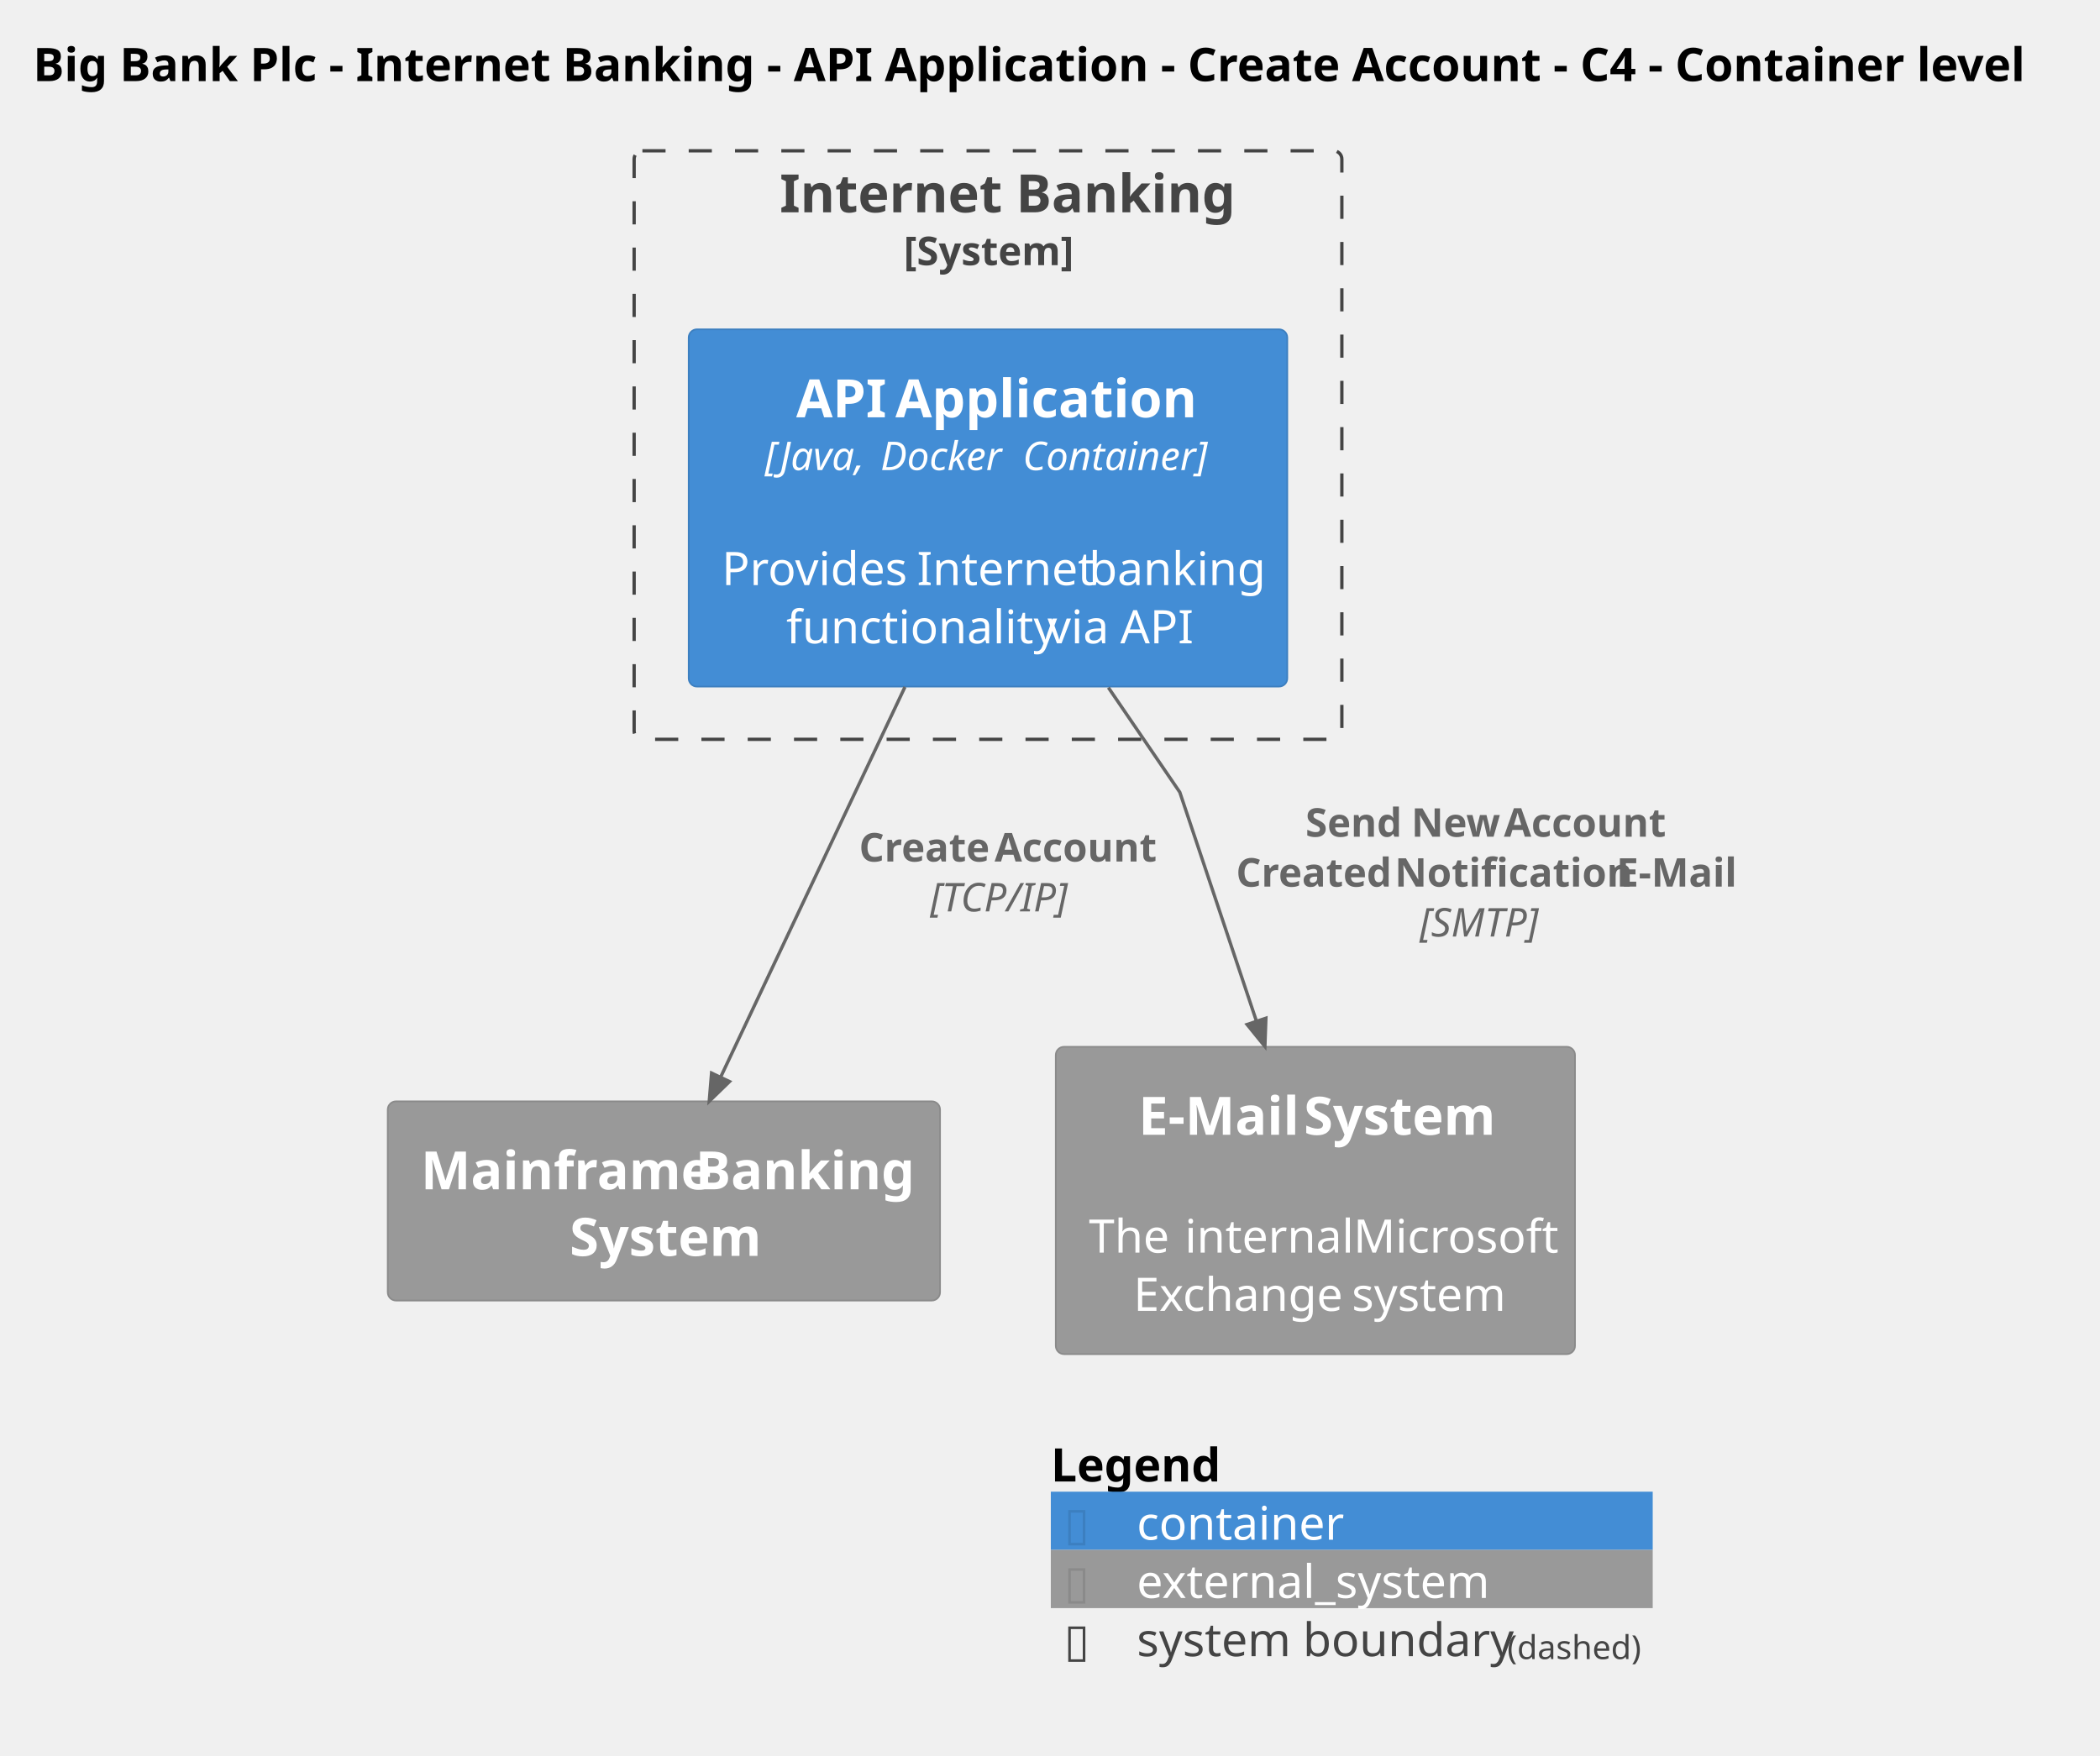
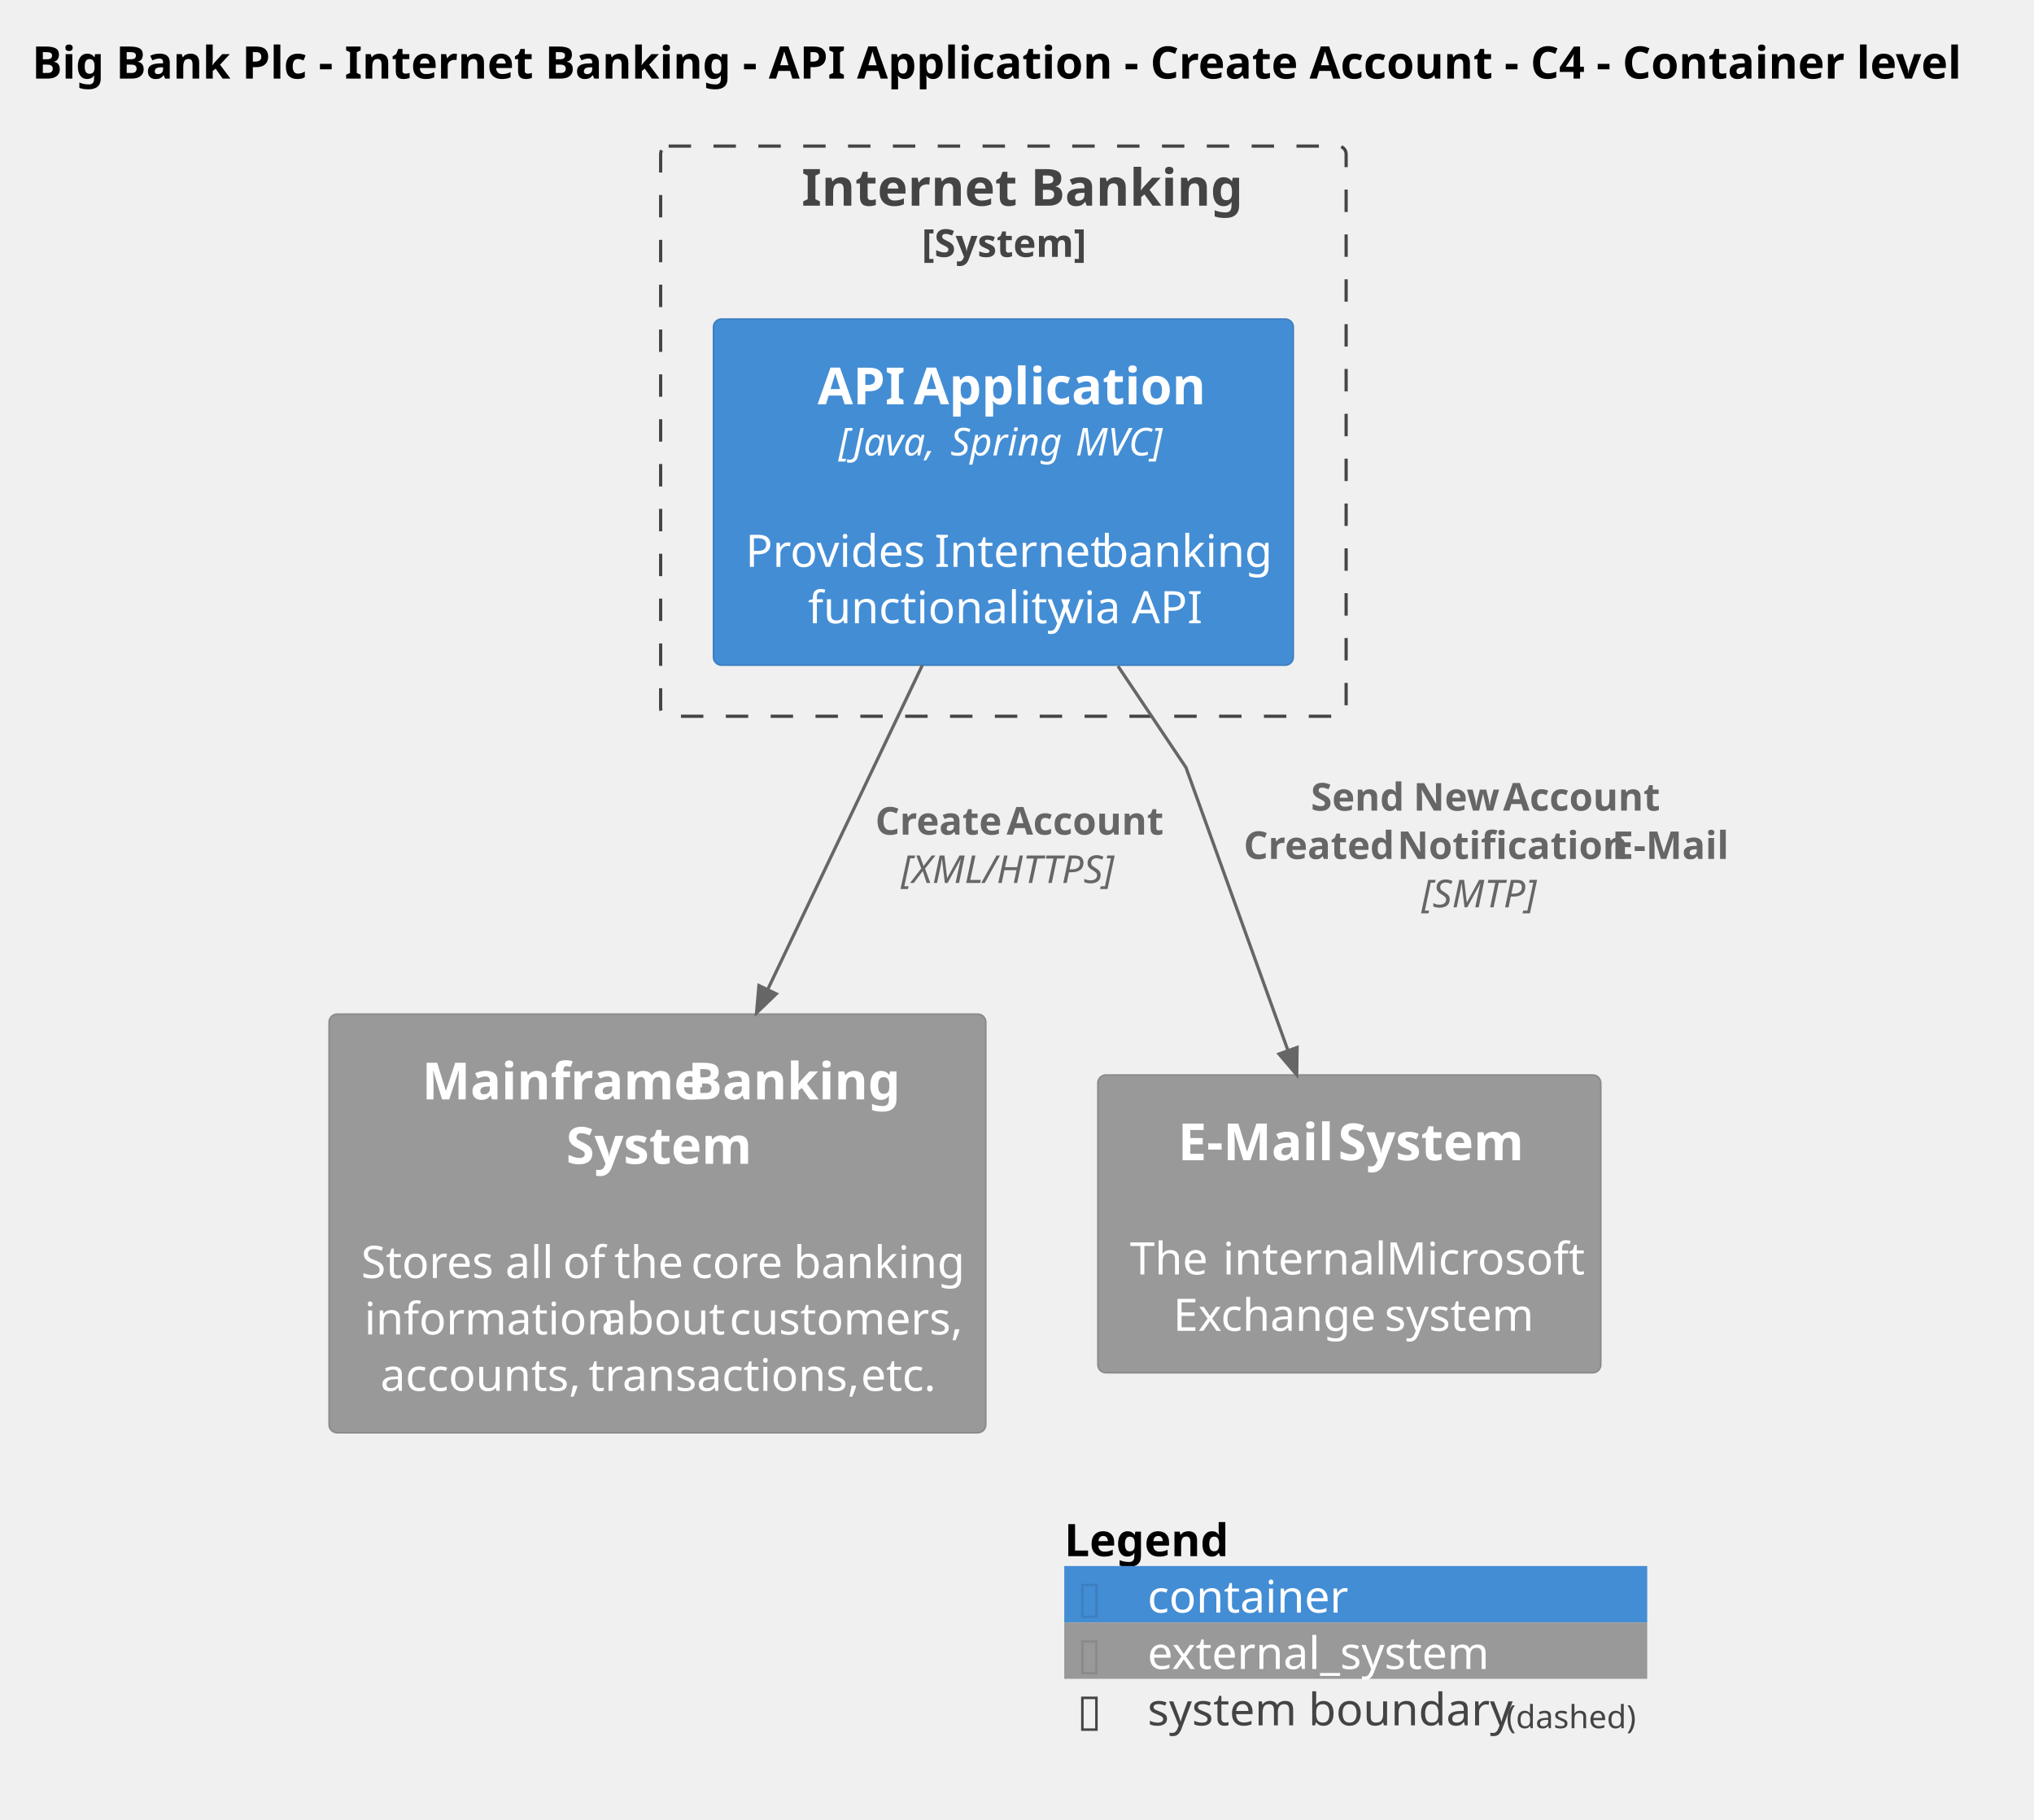
- <svg xmlns="http://www.w3.org/2000/svg" contentStyleType="text/css" height="531px" preserveAspectRatio="none" style="width:635px;height:531px;background:#FFFFFF;" version="1.1" viewBox="0 0 635 531" width="635px" zoomAndPan="magnify">
+ <svg xmlns="http://www.w3.org/2000/svg" contentStyleType="text/css" height="568px" preserveAspectRatio="none" style="width:635px;height:568px;background:#FFFFFF;" version="1.1" viewBox="0 0 635 568" width="635px" zoomAndPan="magnify">
  <defs />
  <g>
    <text fill="#000000" font-family="sans-serif" font-size="14" font-weight="bold" lengthAdjust="spacing" textLength="607" x="10" y="24.533">Big Bank Plc - Internet Banking - API Application - Create Account - C4 - Container level</text>
    <g id="cluster_BigBankPlc.SoftwareSystems.InternetBanking">
-       <rect fill="none" height="178" rx="2.5" ry="2.5" style="stroke:#444444;stroke-width:1.0;stroke-dasharray:7.0,7.0;" width="214" x="191.75" y="45.609" />
-       <text fill="#444444" font-family="sans-serif" font-size="16" font-weight="bold" lengthAdjust="spacing" textLength="126" x="235.75" y="64.219">Internet Banking</text>
-       <text fill="#444444" font-family="sans-serif" font-size="12" font-weight="bold" lengthAdjust="spacing" textLength="51" x="273.25" y="80.191">[System]</text>
+       <rect fill="none" height="178" rx="2.5" ry="2.5" style="stroke:#444444;stroke-width:1.0;stroke-dasharray:7.0,7.0;" width="214" x="206.25" y="45.609" />
+       <text fill="#444444" font-family="sans-serif" font-size="16" font-weight="bold" lengthAdjust="spacing" textLength="126" x="250.25" y="64.219">Internet Banking</text>
+       <text fill="#444444" font-family="sans-serif" font-size="12" font-weight="bold" lengthAdjust="spacing" textLength="51" x="287.75" y="80.191">[System]</text>
    </g>
    <g id="elem_BigBankPlc.SoftwareSystems.InternetBanking.Containers.APIApplication">
-       <rect fill="#438DD5" height="108.047" rx="2.5" ry="2.5" style="stroke:#3C7FC0;stroke-width:0.5;" width="181" x="208.25" y="99.609" />
-       <text fill="#FFFFFF" font-family="sans-serif" font-size="16" font-weight="bold" lengthAdjust="spacing" textLength="26" x="240.75" y="126.219">API</text>
-       <text fill="#FFFFFF" font-family="sans-serif" font-size="16" font-weight="bold" lengthAdjust="spacing" textLength="4" x="266.75" y="126.219"> </text>
-       <text fill="#FFFFFF" font-family="sans-serif" font-size="16" font-weight="bold" lengthAdjust="spacing" textLength="86" x="270.75" y="126.219">Application</text>
-       <text fill="#FFFFFF" font-family="sans-serif" font-size="12" font-style="italic" lengthAdjust="spacing" textLength="32" x="231.25" y="142.191">[Java,</text>
-       <text fill="#FFFFFF" font-family="sans-serif" font-size="12" font-style="italic" lengthAdjust="spacing" textLength="3" x="263.25" y="142.191"> </text>
-       <text fill="#FFFFFF" font-family="sans-serif" font-size="12" font-style="italic" lengthAdjust="spacing" textLength="40" x="266.25" y="142.191">Docker</text>
-       <text fill="#FFFFFF" font-family="sans-serif" font-size="12" font-style="italic" lengthAdjust="spacing" textLength="3" x="306.25" y="142.191"> </text>
-       <text fill="#FFFFFF" font-family="sans-serif" font-size="12" font-style="italic" lengthAdjust="spacing" textLength="57" x="309.25" y="142.191">Container]</text>
-       <text fill="#FFFFFF" font-family="sans-serif" font-size="14" lengthAdjust="spacing" textLength="4" x="296.75" y="159.361"> </text>
-       <text fill="#FFFFFF" font-family="sans-serif" font-size="14" lengthAdjust="spacing" textLength="55" x="218.25" y="176.971">Provides</text>
-       <text fill="#FFFFFF" font-family="sans-serif" font-size="14" lengthAdjust="spacing" textLength="4" x="273.25" y="176.971"> </text>
-       <text fill="#FFFFFF" font-family="sans-serif" font-size="14" lengthAdjust="spacing" textLength="48" x="277.25" y="176.971">Internet</text>
-       <text fill="#FFFFFF" font-family="sans-serif" font-size="14" lengthAdjust="spacing" textLength="4" x="325.25" y="176.971"> </text>
-       <text fill="#FFFFFF" font-family="sans-serif" font-size="14" lengthAdjust="spacing" textLength="50" x="329.25" y="176.971">banking</text>
-       <text fill="#FFFFFF" font-family="sans-serif" font-size="14" lengthAdjust="spacing" textLength="75" x="237.75" y="194.58">functionality</text>
-       <text fill="#FFFFFF" font-family="sans-serif" font-size="14" lengthAdjust="spacing" textLength="4" x="312.75" y="194.58"> </text>
-       <text fill="#FFFFFF" font-family="sans-serif" font-size="14" lengthAdjust="spacing" textLength="18" x="316.75" y="194.58">via</text>
-       <text fill="#FFFFFF" font-family="sans-serif" font-size="14" lengthAdjust="spacing" textLength="4" x="334.75" y="194.58"> </text>
-       <text fill="#FFFFFF" font-family="sans-serif" font-size="14" lengthAdjust="spacing" textLength="21" x="338.75" y="194.58">API</text>
+       <rect fill="#438DD5" height="108.047" rx="2.5" ry="2.5" style="stroke:#3C7FC0;stroke-width:0.5;" width="181" x="222.75" y="99.609" />
+       <text fill="#FFFFFF" font-family="sans-serif" font-size="16" font-weight="bold" lengthAdjust="spacing" textLength="26" x="255.25" y="126.219">API</text>
+       <text fill="#FFFFFF" font-family="sans-serif" font-size="16" font-weight="bold" lengthAdjust="spacing" textLength="4" x="281.25" y="126.219"> </text>
+       <text fill="#FFFFFF" font-family="sans-serif" font-size="16" font-weight="bold" lengthAdjust="spacing" textLength="86" x="285.25" y="126.219">Application</text>
+       <text fill="#FFFFFF" font-family="sans-serif" font-size="12" font-style="italic" lengthAdjust="spacing" textLength="32" x="261.75" y="142.191">[Java,</text>
+       <text fill="#FFFFFF" font-family="sans-serif" font-size="12" font-style="italic" lengthAdjust="spacing" textLength="3" x="293.75" y="142.191"> </text>
+       <text fill="#FFFFFF" font-family="sans-serif" font-size="12" font-style="italic" lengthAdjust="spacing" textLength="36" x="296.75" y="142.191">Spring</text>
+       <text fill="#FFFFFF" font-family="sans-serif" font-size="12" font-style="italic" lengthAdjust="spacing" textLength="3" x="332.75" y="142.191"> </text>
+       <text fill="#FFFFFF" font-family="sans-serif" font-size="12" font-style="italic" lengthAdjust="spacing" textLength="29" x="335.75" y="142.191">MVC]</text>
+       <text fill="#FFFFFF" font-family="sans-serif" font-size="14" lengthAdjust="spacing" textLength="4" x="311.25" y="159.361"> </text>
+       <text fill="#FFFFFF" font-family="sans-serif" font-size="14" lengthAdjust="spacing" textLength="55" x="232.75" y="176.971">Provides</text>
+       <text fill="#FFFFFF" font-family="sans-serif" font-size="14" lengthAdjust="spacing" textLength="4" x="287.75" y="176.971"> </text>
+       <text fill="#FFFFFF" font-family="sans-serif" font-size="14" lengthAdjust="spacing" textLength="48" x="291.75" y="176.971">Internet</text>
+       <text fill="#FFFFFF" font-family="sans-serif" font-size="14" lengthAdjust="spacing" textLength="4" x="339.75" y="176.971"> </text>
+       <text fill="#FFFFFF" font-family="sans-serif" font-size="14" lengthAdjust="spacing" textLength="50" x="343.75" y="176.971">banking</text>
+       <text fill="#FFFFFF" font-family="sans-serif" font-size="14" lengthAdjust="spacing" textLength="75" x="252.25" y="194.58">functionality</text>
+       <text fill="#FFFFFF" font-family="sans-serif" font-size="14" lengthAdjust="spacing" textLength="4" x="327.25" y="194.58"> </text>
+       <text fill="#FFFFFF" font-family="sans-serif" font-size="14" lengthAdjust="spacing" textLength="18" x="331.25" y="194.58">via</text>
+       <text fill="#FFFFFF" font-family="sans-serif" font-size="14" lengthAdjust="spacing" textLength="4" x="349.25" y="194.58"> </text>
+       <text fill="#FFFFFF" font-family="sans-serif" font-size="14" lengthAdjust="spacing" textLength="21" x="353.25" y="194.58">API</text>
    </g>
    <g id="elem_BigBankPlc.SoftwareSystems.MainframeBankingSystem">
-       <rect fill="#999999" height="60.25" rx="2.5" ry="2.5" style="stroke:#8A8A8A;stroke-width:0.5;" width="167" x="117.25" y="333.109" />
-       <text fill="#FFFFFF" font-family="sans-serif" font-size="16" font-weight="bold" lengthAdjust="spacing" textLength="79" x="127.25" y="359.719">Mainframe</text>
-       <text fill="#FFFFFF" font-family="sans-serif" font-size="16" font-weight="bold" lengthAdjust="spacing" textLength="4" x="206.25" y="359.719"> </text>
-       <text fill="#FFFFFF" font-family="sans-serif" font-size="16" font-weight="bold" lengthAdjust="spacing" textLength="64" x="210.25" y="359.719">Banking</text>
-       <text fill="#FFFFFF" font-family="sans-serif" font-size="16" font-weight="bold" lengthAdjust="spacing" textLength="57" x="172.25" y="379.844">System</text>
+       <rect fill="#999999" height="130.688" rx="2.5" ry="2.5" style="stroke:#8A8A8A;stroke-width:0.5;" width="205" x="102.75" y="316.609" />
+       <text fill="#FFFFFF" font-family="sans-serif" font-size="16" font-weight="bold" lengthAdjust="spacing" textLength="79" x="131.75" y="343.219">Mainframe</text>
+       <text fill="#FFFFFF" font-family="sans-serif" font-size="16" font-weight="bold" lengthAdjust="spacing" textLength="4" x="210.75" y="343.219"> </text>
+       <text fill="#FFFFFF" font-family="sans-serif" font-size="16" font-weight="bold" lengthAdjust="spacing" textLength="64" x="214.75" y="343.219">Banking</text>
+       <text fill="#FFFFFF" font-family="sans-serif" font-size="16" font-weight="bold" lengthAdjust="spacing" textLength="57" x="176.75" y="363.344">System</text>
+       <text fill="#FFFFFF" font-family="sans-serif" font-size="14" lengthAdjust="spacing" textLength="4" x="203.25" y="381.393"> </text>
+       <text fill="#FFFFFF" font-family="sans-serif" font-size="14" lengthAdjust="spacing" textLength="41" x="112.75" y="399.002">Stores</text>
+       <text fill="#FFFFFF" font-family="sans-serif" font-size="14" lengthAdjust="spacing" textLength="4" x="153.75" y="399.002"> </text>
+       <text fill="#FFFFFF" font-family="sans-serif" font-size="14" lengthAdjust="spacing" textLength="14" x="157.75" y="399.002">all</text>
+       <text fill="#FFFFFF" font-family="sans-serif" font-size="14" lengthAdjust="spacing" textLength="4" x="171.75" y="399.002"> </text>
+       <text fill="#FFFFFF" font-family="sans-serif" font-size="14" lengthAdjust="spacing" textLength="12" x="175.75" y="399.002">of</text>
+       <text fill="#FFFFFF" font-family="sans-serif" font-size="14" lengthAdjust="spacing" textLength="4" x="187.75" y="399.002"> </text>
+       <text fill="#FFFFFF" font-family="sans-serif" font-size="14" lengthAdjust="spacing" textLength="20" x="191.75" y="399.002">the</text>
+       <text fill="#FFFFFF" font-family="sans-serif" font-size="14" lengthAdjust="spacing" textLength="4" x="211.75" y="399.002"> </text>
+       <text fill="#FFFFFF" font-family="sans-serif" font-size="14" lengthAdjust="spacing" textLength="28" x="215.75" y="399.002">core</text>
+       <text fill="#FFFFFF" font-family="sans-serif" font-size="14" lengthAdjust="spacing" textLength="4" x="243.75" y="399.002"> </text>
+       <text fill="#FFFFFF" font-family="sans-serif" font-size="14" lengthAdjust="spacing" textLength="50" x="247.75" y="399.002">banking</text>
+       <text fill="#FFFFFF" font-family="sans-serif" font-size="14" lengthAdjust="spacing" textLength="70" x="113.75" y="416.611">information</text>
+       <text fill="#FFFFFF" font-family="sans-serif" font-size="14" lengthAdjust="spacing" textLength="4" x="183.75" y="416.611"> </text>
+       <text fill="#FFFFFF" font-family="sans-serif" font-size="14" lengthAdjust="spacing" textLength="36" x="187.75" y="416.611">about</text>
+       <text fill="#FFFFFF" font-family="sans-serif" font-size="14" lengthAdjust="spacing" textLength="4" x="223.75" y="416.611"> </text>
+       <text fill="#FFFFFF" font-family="sans-serif" font-size="14" lengthAdjust="spacing" textLength="69" x="227.75" y="416.611">customers,</text>
+       <text fill="#FFFFFF" font-family="sans-serif" font-size="14" lengthAdjust="spacing" textLength="61" x="118.75" y="434.221">accounts,</text>
+       <text fill="#FFFFFF" font-family="sans-serif" font-size="14" lengthAdjust="spacing" textLength="4" x="179.75" y="434.221"> </text>
+       <text fill="#FFFFFF" font-family="sans-serif" font-size="14" lengthAdjust="spacing" textLength="81" x="183.75" y="434.221">transactions,</text>
+       <text fill="#FFFFFF" font-family="sans-serif" font-size="14" lengthAdjust="spacing" textLength="4" x="264.75" y="434.221"> </text>
+       <text fill="#FFFFFF" font-family="sans-serif" font-size="14" lengthAdjust="spacing" textLength="23" x="268.75" y="434.221">etc.</text>
    </g>
    <g id="elem_BigBankPlc.SoftwareSystems.EMailSystem">
-       <rect fill="#999999" height="92.953" rx="2.5" ry="2.5" style="stroke:#8A8A8A;stroke-width:0.5;" width="157" x="319.25" y="316.609" />
-       <text fill="#FFFFFF" font-family="sans-serif" font-size="16" font-weight="bold" lengthAdjust="spacing" textLength="46" x="344.25" y="343.219">E-Mail</text>
-       <text fill="#FFFFFF" font-family="sans-serif" font-size="16" font-weight="bold" lengthAdjust="spacing" textLength="4" x="390.25" y="343.219"> </text>
-       <text fill="#FFFFFF" font-family="sans-serif" font-size="16" font-weight="bold" lengthAdjust="spacing" textLength="57" x="394.25" y="343.219">System</text>
-       <text fill="#FFFFFF" font-family="sans-serif" font-size="14" lengthAdjust="spacing" textLength="4" x="395.75" y="361.268"> </text>
-       <text fill="#FFFFFF" font-family="sans-serif" font-size="14" lengthAdjust="spacing" textLength="25" x="329.25" y="378.877">The</text>
-       <text fill="#FFFFFF" font-family="sans-serif" font-size="14" lengthAdjust="spacing" textLength="4" x="354.25" y="378.877"> </text>
-       <text fill="#FFFFFF" font-family="sans-serif" font-size="14" lengthAdjust="spacing" textLength="47" x="358.25" y="378.877">internal</text>
-       <text fill="#FFFFFF" font-family="sans-serif" font-size="14" lengthAdjust="spacing" textLength="4" x="405.25" y="378.877"> </text>
-       <text fill="#FFFFFF" font-family="sans-serif" font-size="14" lengthAdjust="spacing" textLength="57" x="409.25" y="378.877">Microsoft</text>
-       <text fill="#FFFFFF" font-family="sans-serif" font-size="14" lengthAdjust="spacing" textLength="62" x="342.75" y="396.486">Exchange</text>
-       <text fill="#FFFFFF" font-family="sans-serif" font-size="14" lengthAdjust="spacing" textLength="4" x="404.75" y="396.486"> </text>
-       <text fill="#FFFFFF" font-family="sans-serif" font-size="14" lengthAdjust="spacing" textLength="44" x="408.75" y="396.486">system</text>
+       <rect fill="#999999" height="92.953" rx="2.5" ry="2.5" style="stroke:#8A8A8A;stroke-width:0.5;" width="157" x="342.75" y="335.609" />
+       <text fill="#FFFFFF" font-family="sans-serif" font-size="16" font-weight="bold" lengthAdjust="spacing" textLength="46" x="367.75" y="362.219">E-Mail</text>
+       <text fill="#FFFFFF" font-family="sans-serif" font-size="16" font-weight="bold" lengthAdjust="spacing" textLength="4" x="413.75" y="362.219"> </text>
+       <text fill="#FFFFFF" font-family="sans-serif" font-size="16" font-weight="bold" lengthAdjust="spacing" textLength="57" x="417.75" y="362.219">System</text>
+       <text fill="#FFFFFF" font-family="sans-serif" font-size="14" lengthAdjust="spacing" textLength="4" x="419.25" y="380.268"> </text>
+       <text fill="#FFFFFF" font-family="sans-serif" font-size="14" lengthAdjust="spacing" textLength="25" x="352.75" y="397.877">The</text>
+       <text fill="#FFFFFF" font-family="sans-serif" font-size="14" lengthAdjust="spacing" textLength="4" x="377.75" y="397.877"> </text>
+       <text fill="#FFFFFF" font-family="sans-serif" font-size="14" lengthAdjust="spacing" textLength="47" x="381.75" y="397.877">internal</text>
+       <text fill="#FFFFFF" font-family="sans-serif" font-size="14" lengthAdjust="spacing" textLength="4" x="428.75" y="397.877"> </text>
+       <text fill="#FFFFFF" font-family="sans-serif" font-size="14" lengthAdjust="spacing" textLength="57" x="432.75" y="397.877">Microsoft</text>
+       <text fill="#FFFFFF" font-family="sans-serif" font-size="14" lengthAdjust="spacing" textLength="62" x="366.25" y="415.486">Exchange</text>
+       <text fill="#FFFFFF" font-family="sans-serif" font-size="14" lengthAdjust="spacing" textLength="4" x="428.25" y="415.486"> </text>
+       <text fill="#FFFFFF" font-family="sans-serif" font-size="14" lengthAdjust="spacing" textLength="44" x="432.25" y="415.486">system</text>
    </g>
    <g id="link_BigBankPlc.SoftwareSystems.InternetBanking.Containers.APIApplication_BigBankPlc.SoftwareSystems.MainframeBankingSystem">
-       <path d="M273.64,207.779 C254.81,247.639 233.166,293.465 217.876,325.845 " fill="none" id="BigBankPlc.SoftwareSystems.InternetBanking.Containers.APIApplication-to-BigBankPlc.SoftwareSystems.MainframeBankingSystem" style="stroke:#666666;stroke-width:1.0;" />
-       <polygon fill="#666666" points="214.46,333.079,220.589,327.126,215.163,324.564,214.46,333.079" style="stroke:#666666;stroke-width:1.0;" />
-       <text fill="#666666" font-family="sans-serif" font-size="12" font-weight="bold" lengthAdjust="spacing" textLength="38" x="259.75" y="260.566">Create</text>
-       <text fill="#666666" font-family="sans-serif" font-size="12" font-weight="bold" lengthAdjust="spacing" textLength="3" x="297.75" y="260.566"> </text>
-       <text fill="#666666" font-family="sans-serif" font-size="12" font-weight="bold" lengthAdjust="spacing" textLength="47" x="300.75" y="260.566">Account</text>
-       <text fill="#666666" font-family="sans-serif" font-size="12" font-style="italic" lengthAdjust="spacing" textLength="45" x="281.25" y="275.66">[TCP/IP]</text>
+       <path d="M287.93,207.709 C272.47,240.139 256.035,274.619 239.635,308.989 " fill="none" id="BigBankPlc.SoftwareSystems.InternetBanking.Containers.APIApplication-to-BigBankPlc.SoftwareSystems.MainframeBankingSystem" style="stroke:#666666;stroke-width:1.0;" />
+       <polygon fill="#666666" points="236.19,316.209,242.343,310.281,236.928,307.697,236.19,316.209" style="stroke:#666666;stroke-width:1.0;" />
+       <text fill="#666666" font-family="sans-serif" font-size="12" font-weight="bold" lengthAdjust="spacing" textLength="38" x="273.25" y="260.566">Create</text>
+       <text fill="#666666" font-family="sans-serif" font-size="12" font-weight="bold" lengthAdjust="spacing" textLength="3" x="311.25" y="260.566"> </text>
+       <text fill="#666666" font-family="sans-serif" font-size="12" font-weight="bold" lengthAdjust="spacing" textLength="47" x="314.25" y="260.566">Account</text>
+       <text fill="#666666" font-family="sans-serif" font-size="12" font-style="italic" lengthAdjust="spacing" textLength="72" x="281.25" y="275.66">[XML/HTTPS]</text>
    </g>
    <g id="link_BigBankPlc.SoftwareSystems.InternetBanking.Containers.APIApplication_BigBankPlc.SoftwareSystems.EMailSystem">
-       <path d="M335.15,207.959 C346.81,225.039 356.75,239.609 356.75,239.609 C356.75,239.609 368.292,274.082 379.942,308.913 " fill="none" id="BigBankPlc.SoftwareSystems.InternetBanking.Containers.APIApplication-to-BigBankPlc.SoftwareSystems.EMailSystem" style="stroke:#666666;stroke-width:1.0;" />
-       <polygon fill="#666666" points="382.48,316.499,382.787,307.961,377.097,309.864,382.48,316.499" style="stroke:#666666;stroke-width:1.0;" />
-       <text fill="#666666" font-family="sans-serif" font-size="12" font-weight="bold" lengthAdjust="spacing" textLength="29" x="394.75" y="253.066">Send</text>
-       <text fill="#666666" font-family="sans-serif" font-size="12" font-weight="bold" lengthAdjust="spacing" textLength="3" x="423.75" y="253.066"> </text>
-       <text fill="#666666" font-family="sans-serif" font-size="12" font-weight="bold" lengthAdjust="spacing" textLength="25" x="426.75" y="253.066">New</text>
-       <text fill="#666666" font-family="sans-serif" font-size="12" font-weight="bold" lengthAdjust="spacing" textLength="3" x="451.75" y="253.066"> </text>
-       <text fill="#666666" font-family="sans-serif" font-size="12" font-weight="bold" lengthAdjust="spacing" textLength="47" x="454.75" y="253.066">Account</text>
-       <text fill="#666666" font-family="sans-serif" font-size="12" font-weight="bold" lengthAdjust="spacing" textLength="45" x="373.75" y="268.16">Created</text>
-       <text fill="#666666" font-family="sans-serif" font-size="12" font-weight="bold" lengthAdjust="spacing" textLength="3" x="418.75" y="268.16"> </text>
-       <text fill="#666666" font-family="sans-serif" font-size="12" font-weight="bold" lengthAdjust="spacing" textLength="64" x="421.75" y="268.16">Notification</text>
-       <text fill="#666666" font-family="sans-serif" font-size="12" font-weight="bold" lengthAdjust="spacing" textLength="3" x="485.75" y="268.16"> </text>
-       <text fill="#666666" font-family="sans-serif" font-size="12" font-weight="bold" lengthAdjust="spacing" textLength="34" x="488.75" y="268.16">E-Mail</text>
-       <text fill="#666666" font-family="sans-serif" font-size="12" font-style="italic" lengthAdjust="spacing" textLength="38" x="429.25" y="283.254">[SMTP]</text>
+       <path d="M349.03,207.959 C360.48,225.039 370.25,239.609 370.25,239.609 C370.25,239.609 387.207,286.663 402.118,328.033 " fill="none" id="BigBankPlc.SoftwareSystems.InternetBanking.Containers.APIApplication-to-BigBankPlc.SoftwareSystems.EMailSystem" style="stroke:#666666;stroke-width:1.0;" />
+       <polygon fill="#666666" points="404.83,335.559,404.94,327.016,399.295,329.05,404.83,335.559" style="stroke:#666666;stroke-width:1.0;" />
+       <text fill="#666666" font-family="sans-serif" font-size="12" font-weight="bold" lengthAdjust="spacing" textLength="29" x="409.25" y="253.066">Send</text>
+       <text fill="#666666" font-family="sans-serif" font-size="12" font-weight="bold" lengthAdjust="spacing" textLength="3" x="438.25" y="253.066"> </text>
+       <text fill="#666666" font-family="sans-serif" font-size="12" font-weight="bold" lengthAdjust="spacing" textLength="25" x="441.25" y="253.066">New</text>
+       <text fill="#666666" font-family="sans-serif" font-size="12" font-weight="bold" lengthAdjust="spacing" textLength="3" x="466.25" y="253.066"> </text>
+       <text fill="#666666" font-family="sans-serif" font-size="12" font-weight="bold" lengthAdjust="spacing" textLength="47" x="469.25" y="253.066">Account</text>
+       <text fill="#666666" font-family="sans-serif" font-size="12" font-weight="bold" lengthAdjust="spacing" textLength="45" x="388.25" y="268.16">Created</text>
+       <text fill="#666666" font-family="sans-serif" font-size="12" font-weight="bold" lengthAdjust="spacing" textLength="3" x="433.25" y="268.16"> </text>
+       <text fill="#666666" font-family="sans-serif" font-size="12" font-weight="bold" lengthAdjust="spacing" textLength="64" x="436.25" y="268.16">Notification</text>
+       <text fill="#666666" font-family="sans-serif" font-size="12" font-weight="bold" lengthAdjust="spacing" textLength="3" x="500.25" y="268.16"> </text>
+       <text fill="#666666" font-family="sans-serif" font-size="12" font-weight="bold" lengthAdjust="spacing" textLength="34" x="503.25" y="268.16">E-Mail</text>
+       <text fill="#666666" font-family="sans-serif" font-size="12" font-style="italic" lengthAdjust="spacing" textLength="38" x="443.75" y="283.254">[SMTP]</text>
    </g>
-     <rect fill="none" height="17.609" style="stroke:none;stroke-width:1.0;" width="182" x="317.75" y="433.562" />
-     <text fill="#000000" font-family="sans-serif" font-size="14" font-weight="bold" lengthAdjust="spacing" textLength="53" x="317.75" y="448.096">Legend</text>
-     <text fill="#FFFFFF" font-family="sans-serif" font-size="14" lengthAdjust="spacing" textLength="4" x="370.75" y="448.096"> </text>
-     <rect fill="#438DD5" height="17.609" style="stroke:none;stroke-width:1.0;" width="182" x="317.75" y="451.172" />
-     <text fill="#3C7FC0" font-family="sans-serif" font-size="14" lengthAdjust="spacing" textLength="14" x="321.75" y="465.705">▯</text>
-     <text fill="#FFFFFF" font-family="sans-serif" font-size="14" lengthAdjust="spacing" textLength="4" x="335.75" y="465.705"> </text>
-     <text fill="#FFFFFF" font-family="sans-serif" font-size="14" lengthAdjust="spacing" textLength="59" x="343.75" y="465.705">container</text>
-     <text fill="#FFFFFF" font-family="sans-serif" font-size="14" lengthAdjust="spacing" textLength="4" x="406.75" y="465.705"> </text>
-     <rect fill="#999999" height="17.609" style="stroke:none;stroke-width:1.0;" width="182" x="317.75" y="468.781" />
-     <text fill="#8A8A8A" font-family="sans-serif" font-size="14" lengthAdjust="spacing" textLength="14" x="321.75" y="483.315">▯</text>
-     <text fill="#FFFFFF" font-family="sans-serif" font-size="14" lengthAdjust="spacing" textLength="4" x="335.75" y="483.315"> </text>
-     <text fill="#FFFFFF" font-family="sans-serif" font-size="14" lengthAdjust="spacing" textLength="102" x="343.75" y="483.315">external_system</text>
-     <text fill="#FFFFFF" font-family="sans-serif" font-size="14" lengthAdjust="spacing" textLength="4" x="449.75" y="483.315"> </text>
-     <rect fill="none" height="17.609" style="stroke:none;stroke-width:1.0;" width="182" x="317.75" y="486.391" />
-     <text fill="#444444" font-family="sans-serif" font-size="14" lengthAdjust="spacing" textLength="14" x="321.75" y="500.924">▯</text>
-     <text fill="#FFFFFF" font-family="sans-serif" font-size="14" lengthAdjust="spacing" textLength="4" x="335.75" y="500.924"> </text>
-     <text fill="#444444" font-family="sans-serif" font-size="14" lengthAdjust="spacing" textLength="108" x="343.75" y="500.924">system boundary</text>
-     <text fill="#444444" font-family="sans-serif" font-size="10" lengthAdjust="spacing" textLength="40" x="455.75" y="501.803">(dashed)</text>
-     <text fill="#FFFFFF" font-family="sans-serif" font-size="14" lengthAdjust="spacing" textLength="4" x="495.75" y="500.924"> </text>
-     <line style="stroke:none;stroke-width:1.0;" x1="317.75" x2="499.75" y1="433.562" y2="433.562" />
-     <line style="stroke:none;stroke-width:1.0;" x1="317.75" x2="499.75" y1="451.172" y2="451.172" />
-     <line style="stroke:none;stroke-width:1.0;" x1="317.75" x2="499.75" y1="468.781" y2="468.781" />
-     <line style="stroke:none;stroke-width:1.0;" x1="317.75" x2="499.75" y1="486.391" y2="486.391" />
-     <line style="stroke:none;stroke-width:1.0;" x1="317.75" x2="499.75" y1="504" y2="504" />
-     <line style="stroke:none;stroke-width:1.0;" x1="317.75" x2="317.75" y1="433.562" y2="504" />
-     <line style="stroke:none;stroke-width:1.0;" x1="499.75" x2="499.75" y1="433.562" y2="504" />
+     <rect fill="none" height="17.609" style="stroke:none;stroke-width:1.0;" width="182" x="332.25" y="471.297" />
+     <text fill="#000000" font-family="sans-serif" font-size="14" font-weight="bold" lengthAdjust="spacing" textLength="53" x="332.25" y="485.83">Legend</text>
+     <text fill="#FFFFFF" font-family="sans-serif" font-size="14" lengthAdjust="spacing" textLength="4" x="385.25" y="485.83"> </text>
+     <rect fill="#438DD5" height="17.609" style="stroke:none;stroke-width:1.0;" width="182" x="332.25" y="488.906" />
+     <text fill="#3C7FC0" font-family="sans-serif" font-size="14" lengthAdjust="spacing" textLength="14" x="336.25" y="503.44">▯</text>
+     <text fill="#FFFFFF" font-family="sans-serif" font-size="14" lengthAdjust="spacing" textLength="4" x="350.25" y="503.44"> </text>
+     <text fill="#FFFFFF" font-family="sans-serif" font-size="14" lengthAdjust="spacing" textLength="59" x="358.25" y="503.44">container</text>
+     <text fill="#FFFFFF" font-family="sans-serif" font-size="14" lengthAdjust="spacing" textLength="4" x="421.25" y="503.44"> </text>
+     <rect fill="#999999" height="17.609" style="stroke:none;stroke-width:1.0;" width="182" x="332.25" y="506.516" />
+     <text fill="#8A8A8A" font-family="sans-serif" font-size="14" lengthAdjust="spacing" textLength="14" x="336.25" y="521.049">▯</text>
+     <text fill="#FFFFFF" font-family="sans-serif" font-size="14" lengthAdjust="spacing" textLength="4" x="350.25" y="521.049"> </text>
+     <text fill="#FFFFFF" font-family="sans-serif" font-size="14" lengthAdjust="spacing" textLength="102" x="358.25" y="521.049">external_system</text>
+     <text fill="#FFFFFF" font-family="sans-serif" font-size="14" lengthAdjust="spacing" textLength="4" x="464.25" y="521.049"> </text>
+     <rect fill="none" height="17.609" style="stroke:none;stroke-width:1.0;" width="182" x="332.25" y="524.125" />
+     <text fill="#444444" font-family="sans-serif" font-size="14" lengthAdjust="spacing" textLength="14" x="336.25" y="538.658">▯</text>
+     <text fill="#FFFFFF" font-family="sans-serif" font-size="14" lengthAdjust="spacing" textLength="4" x="350.25" y="538.658"> </text>
+     <text fill="#444444" font-family="sans-serif" font-size="14" lengthAdjust="spacing" textLength="108" x="358.25" y="538.658">system boundary</text>
+     <text fill="#444444" font-family="sans-serif" font-size="10" lengthAdjust="spacing" textLength="40" x="470.25" y="539.537">(dashed)</text>
+     <text fill="#FFFFFF" font-family="sans-serif" font-size="14" lengthAdjust="spacing" textLength="4" x="510.25" y="538.658"> </text>
+     <line style="stroke:none;stroke-width:1.0;" x1="332.25" x2="514.25" y1="471.297" y2="471.297" />
+     <line style="stroke:none;stroke-width:1.0;" x1="332.25" x2="514.25" y1="488.906" y2="488.906" />
+     <line style="stroke:none;stroke-width:1.0;" x1="332.25" x2="514.25" y1="506.516" y2="506.516" />
+     <line style="stroke:none;stroke-width:1.0;" x1="332.25" x2="514.25" y1="524.125" y2="524.125" />
+     <line style="stroke:none;stroke-width:1.0;" x1="332.25" x2="514.25" y1="541.734" y2="541.734" />
+     <line style="stroke:none;stroke-width:1.0;" x1="332.25" x2="332.25" y1="471.297" y2="541.734" />
+     <line style="stroke:none;stroke-width:1.0;" x1="514.25" x2="514.25" y1="471.297" y2="541.734" />
  </g>
</svg>
